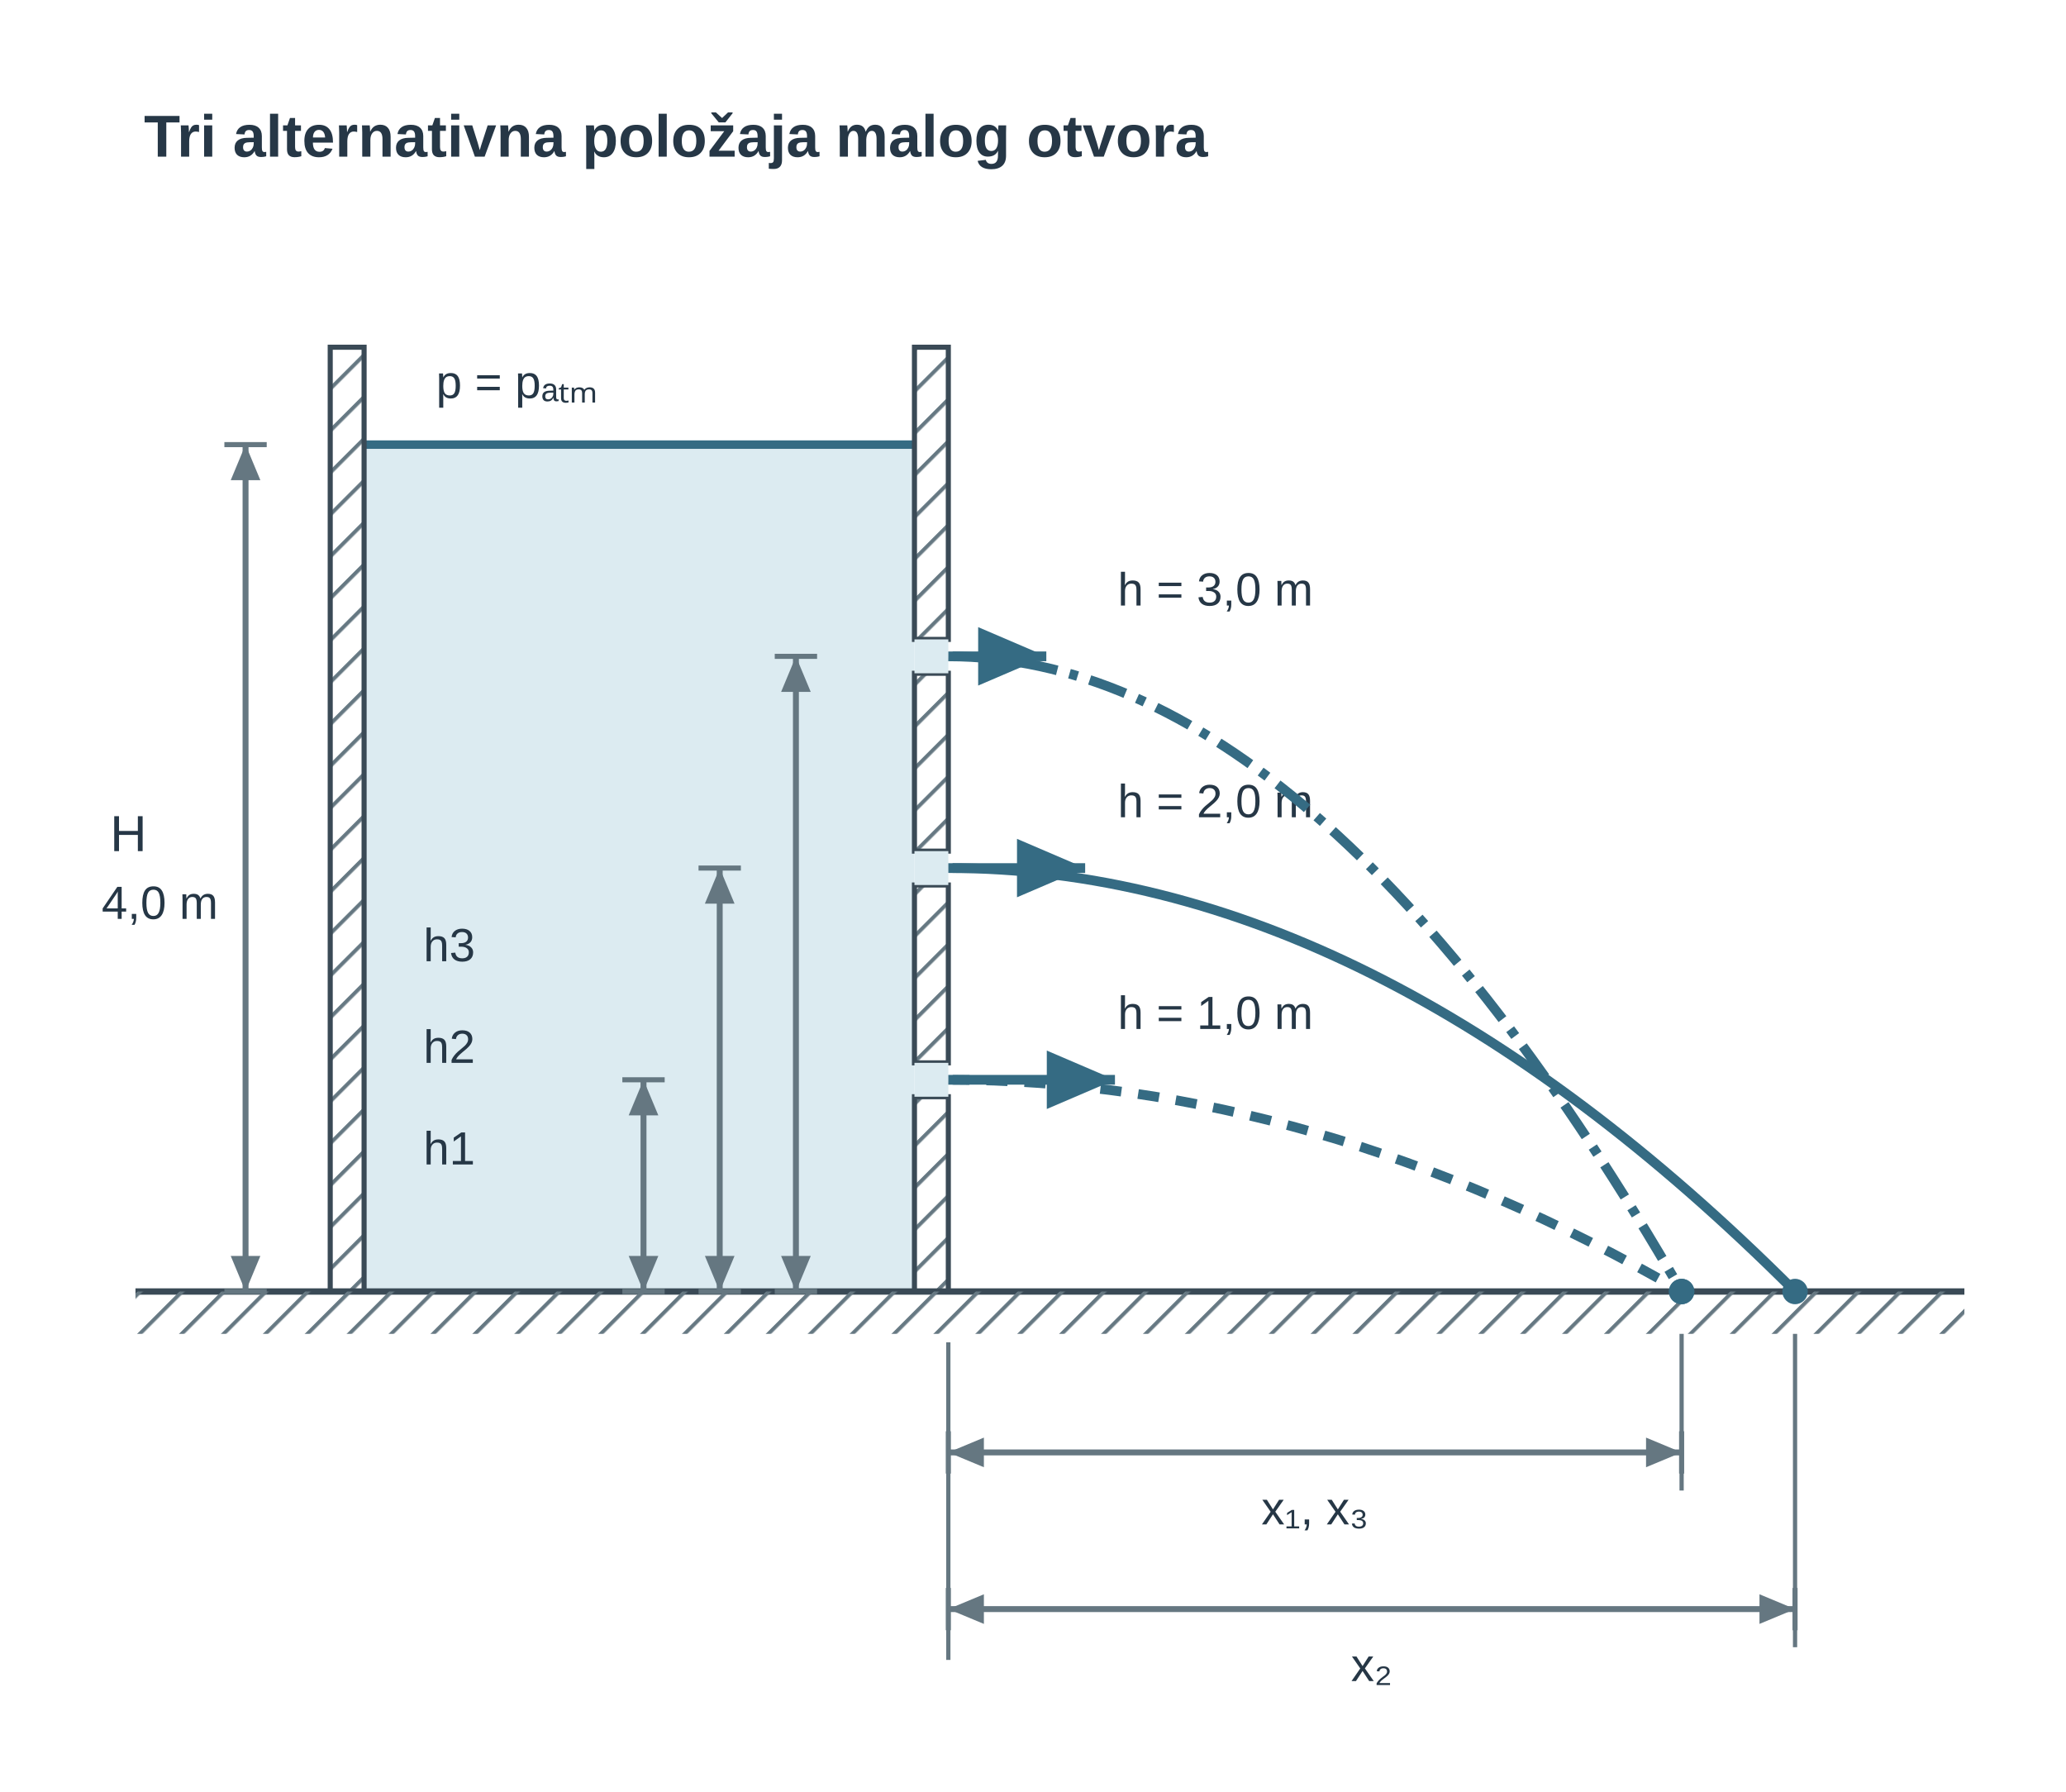
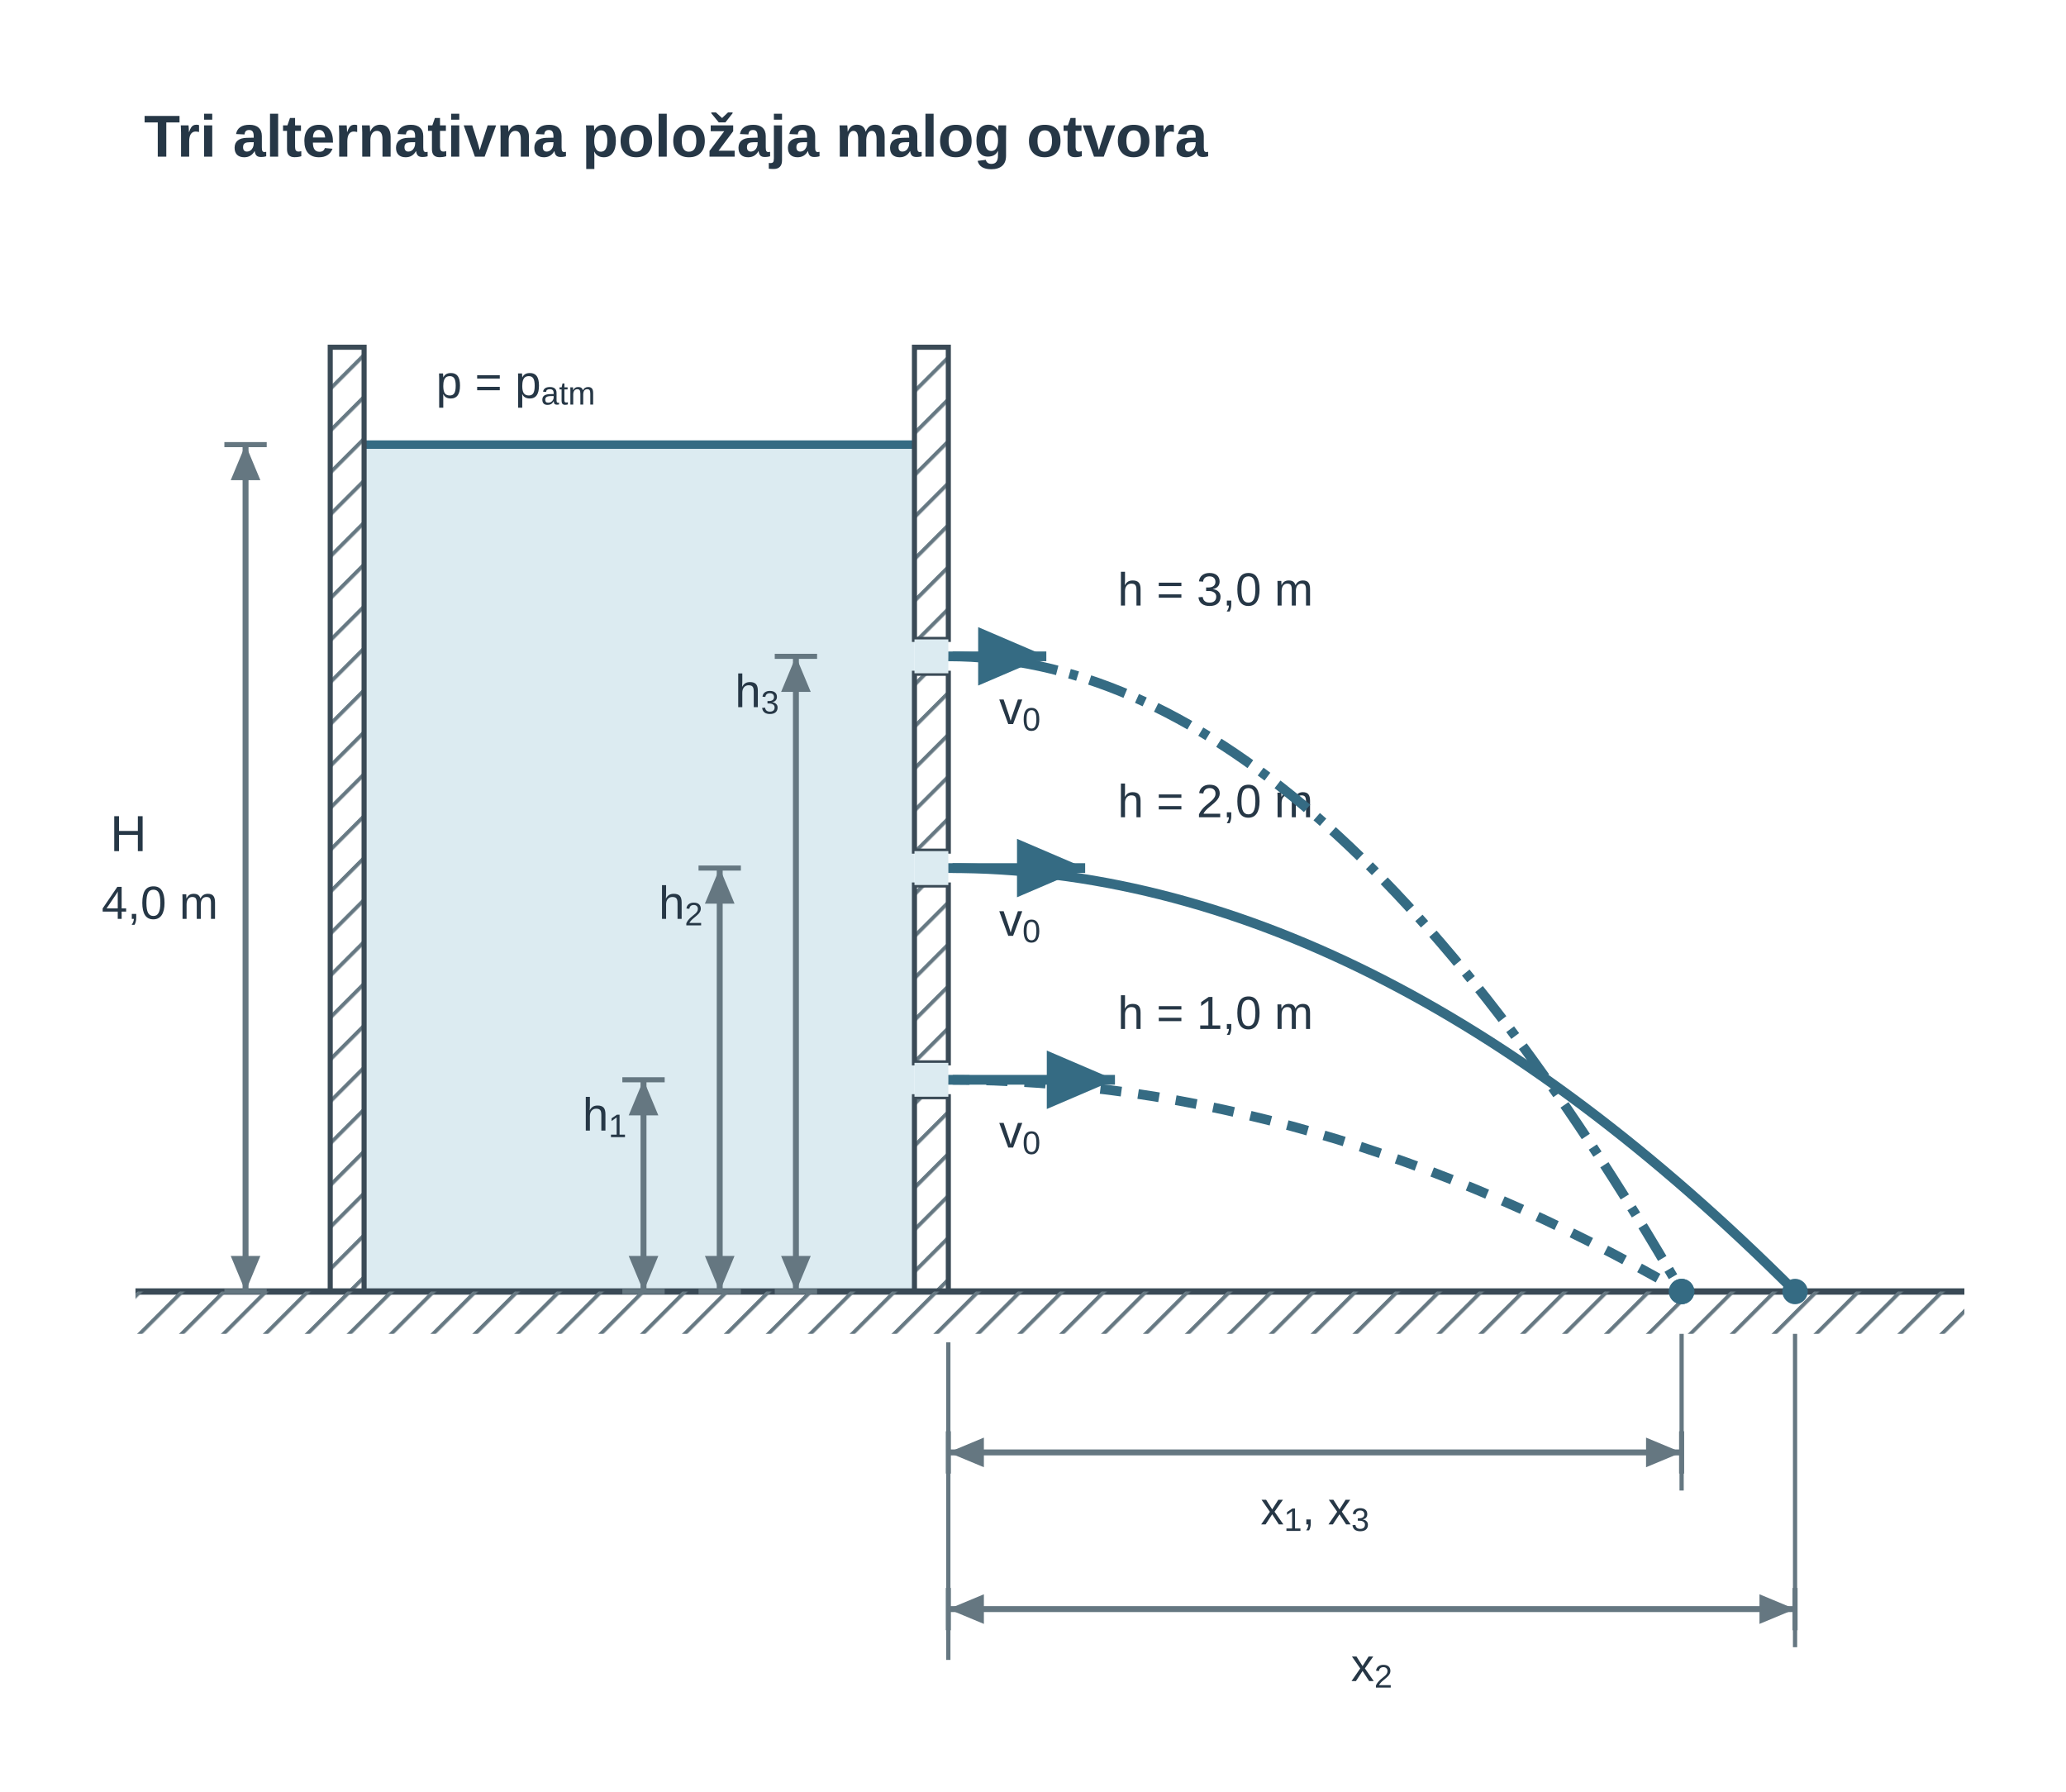
<svg xmlns="http://www.w3.org/2000/svg" viewBox="0 0 488 423" role="img" aria-labelledby="u09v2_title u09v2_desc" preserveAspectRatio="xMidYMid meet" style="display:block;width:100%;max-width:488px;height:auto;">
  <defs>
    <pattern id="u09v2_hatch" width="7" height="7" patternUnits="userSpaceOnUse" patternTransform="rotate(45)">
      <line x1="0" y1="0" x2="0" y2="7" stroke="#657781" stroke-width="1.8" />
    </pattern>
    <marker id="u09v2_v" markerWidth="7" markerHeight="6" refX="7" refY="3" orient="auto">
      <path d="M0 0 L7 3 L0 6 Z" fill="#356b83" />
    </marker>
    <marker id="u09v2_dim" markerWidth="6" markerHeight="5" refX="6" refY="2.5" orient="auto-start-reverse">
      <path d="M0 0 L6 2.5 L0 5 Z" fill="#657781" />
    </marker>
    <marker id="u09v2_dimSmall" markerWidth="3" markerHeight="3" refX="3" refY="1.5" orient="auto-start-reverse">
      <path d="M0 0 L3 1.5 L0 3 Z" fill="#356b83" />
    </marker>
  </defs>
  <g id="u09v2_title-scene-1" transform="translate(-4 -5)">
    <g font-family="Arial, Liberation Sans, sans-serif" fill="#3a4a56">
      <text x="38" y="42" font-size="14" fill="#263746" text-anchor="start" font-weight="700">Tri alternativna položaja malog otvora</text>
      <rect x="90" y="110" width="130" height="200" rx="0" fill="#dcebf1" stroke="none" stroke-width="1.2" />
      <line x1="90" y1="110" x2="220" y2="110" stroke="#356b83" stroke-width="2" />
      <rect x="82" y="87" width="8" height="223" rx="0" fill="url(#u09v2_hatch)" stroke="#3a4a56" stroke-width="1.2" />
      <rect x="220" y="87" width="8" height="69" rx="0" fill="url(#u09v2_hatch)" stroke="#3a4a56" stroke-width="1.2" />
      <rect x="220" y="164" width="8" height="42" rx="0" fill="url(#u09v2_hatch)" stroke="#3a4a56" stroke-width="1.2" />
      <rect x="220" y="214" width="8" height="42" rx="0" fill="url(#u09v2_hatch)" stroke="#3a4a56" stroke-width="1.2" />
      <rect x="220" y="264" width="8" height="46" rx="0" fill="url(#u09v2_hatch)" stroke="#3a4a56" stroke-width="1.2" />
      <line x1="36" y1="310" x2="468" y2="310" stroke="#3a4a56" stroke-width="1.5" />
      <rect x="36" y="310" width="432" height="10" rx="0" fill="url(#u09v2_hatch)" stroke="none" stroke-width="1.2" />
      <line x1="57" y1="110" x2="67" y2="110" stroke="#657781" stroke-width="1.2" />
      <line x1="57" y1="310" x2="67" y2="310" stroke="#657781" stroke-width="1.2" />
      <path id="u09v2_H" d="M62 110 L62 310" fill="none" stroke="#657781" stroke-width="1.4" marker-start="url(#u09v2_dim)" marker-end="url(#u09v2_dim)" />
      <text x="30" y="206" font-size="12" fill="#263746" text-anchor="start">H</text>
      <text x="28" y="222" font-size="11" fill="#263746" text-anchor="start">4,0 m</text>
-       <text x="107" y="99" font-size="11" fill="#263746" text-anchor="start">p = pₐₜₘ</text>
+       <text x="107" y="99" font-size="11" fill="#263746" text-anchor="start">p = p<tspan baseline-shift="sub" font-size="0.7em">atm</tspan>
+       </text>
      <rect x="220" y="256" width="8" height="8" rx="0" fill="#dcebf1" stroke="none" stroke-width="1.2" />
      <path id="u09v2_jet1" d="M228 260 Q314.603 260 401.205 310" fill="none" stroke="#356b83" stroke-width="2.3" stroke-dasharray="5 4" />
      <path d="M229 260 L267.36 260" fill="none" stroke="#356b83" stroke-width="2.3" marker-end="url(#u09v2_v)" />
      <text x="268" y="248" font-size="11" fill="#263746" text-anchor="start">h = 1,0 m</text>
+       <text x="240" y="276" font-size="11" fill="#263746" text-anchor="start">v<tspan baseline-shift="sub" font-size="0.7em">0</tspan>
+       </text>
      <line x1="151" y1="260" x2="161" y2="260" stroke="#657781" stroke-width="1.2" />
      <line x1="151" y1="310" x2="161" y2="310" stroke="#657781" stroke-width="1.2" />
      <path id="u09v2_h1" d="M156 260 L156 310" fill="none" stroke="#657781" stroke-width="1.4" marker-start="url(#u09v2_dim)" marker-end="url(#u09v2_dim)" />
-       <text x="104" y="280" font-size="11" fill="#263746" text-anchor="start">h1</text>
+       <text x="152" y="272" font-size="11" fill="#263746" text-anchor="end">h<tspan baseline-shift="sub" font-size="0.7em">1</tspan>
+       </text>
      <circle id="u09v2_impact1" cx="401.205" cy="310" r="3" fill="#356b83" />
      <rect x="220" y="206" width="8" height="8" rx="0" fill="#dcebf1" stroke="none" stroke-width="1.2" />
      <path id="u09v2_jet2" d="M228 210 Q328.0 210 428.0 310" fill="none" stroke="#356b83" stroke-width="2.3" />
      <path d="M229 210 L260.321 210" fill="none" stroke="#356b83" stroke-width="2.3" marker-end="url(#u09v2_v)" />
      <text x="268" y="198" font-size="11" fill="#263746" text-anchor="start">h = 2,0 m</text>
+       <text x="240" y="226" font-size="11" fill="#263746" text-anchor="start">v<tspan baseline-shift="sub" font-size="0.7em">0</tspan>
+       </text>
      <line x1="169" y1="210" x2="179" y2="210" stroke="#657781" stroke-width="1.2" />
      <line x1="169" y1="310" x2="179" y2="310" stroke="#657781" stroke-width="1.2" />
      <path id="u09v2_h2" d="M174 210 L174 310" fill="none" stroke="#657781" stroke-width="1.4" marker-start="url(#u09v2_dim)" marker-end="url(#u09v2_dim)" />
-       <text x="104" y="256" font-size="11" fill="#263746" text-anchor="start">h2</text>
+       <text x="170" y="222" font-size="11" fill="#263746" text-anchor="end">h<tspan baseline-shift="sub" font-size="0.7em">2</tspan>
+       </text>
      <circle id="u09v2_impact2" cx="428.0" cy="310" r="3" fill="#356b83" />
      <rect x="220" y="156" width="8" height="8" rx="0" fill="#dcebf1" stroke="none" stroke-width="1.2" />
      <path id="u09v2_jet3" d="M228 160 Q314.603 160 401.205 310" fill="none" stroke="#356b83" stroke-width="2.3" stroke-dasharray="9 3 2 3" />
      <path d="M229 160 L251.147 160" fill="none" stroke="#356b83" stroke-width="2.3" marker-end="url(#u09v2_v)" />
      <text x="268" y="148" font-size="11" fill="#263746" text-anchor="start">h = 3,0 m</text>
+       <text x="240" y="176" font-size="11" fill="#263746" text-anchor="start">v<tspan baseline-shift="sub" font-size="0.7em">0</tspan>
+       </text>
      <line x1="187" y1="160" x2="197" y2="160" stroke="#657781" stroke-width="1.2" />
      <line x1="187" y1="310" x2="197" y2="310" stroke="#657781" stroke-width="1.2" />
      <path id="u09v2_h3" d="M192 160 L192 310" fill="none" stroke="#657781" stroke-width="1.4" marker-start="url(#u09v2_dim)" marker-end="url(#u09v2_dim)" />
-       <text x="104" y="232" font-size="11" fill="#263746" text-anchor="start">h3</text>
+       <text x="188" y="172" font-size="11" fill="#263746" text-anchor="end">h<tspan baseline-shift="sub" font-size="0.7em">3</tspan>
+       </text>
      <circle id="u09v2_impact3" cx="401.205" cy="310" r="3" fill="#356b83" />
      <line x1="228" y1="322" x2="228" y2="397" stroke="#657781" stroke-width="1" />
      <line x1="401.205" y1="320" x2="401.205" y2="357" stroke="#657781" stroke-width="1" />
      <line x1="428" y1="320" x2="428" y2="394" stroke="#657781" stroke-width="1" />
      <line x1="228" y1="343" x2="228" y2="353" stroke="#657781" stroke-width="1.2" />
      <line x1="401.205" y1="343" x2="401.205" y2="353" stroke="#657781" stroke-width="1.2" />
      <path id="u09v2_equalrange" d="M228 348 L401.205 348" fill="none" stroke="#657781" stroke-width="1.4" marker-start="url(#u09v2_dim)" marker-end="url(#u09v2_dim)" />
-       <text x="314.603" y="365" font-size="11" fill="#263746" text-anchor="middle">x₁, x₃</text>
+       <text x="314.603" y="365" font-size="11" fill="#263746" text-anchor="middle">x<tspan baseline-shift="sub" font-size="0.7em">1</tspan>, x<tspan baseline-shift="sub" font-size="0.7em">3</tspan>
+       </text>
      <line x1="228" y1="380" x2="228" y2="390" stroke="#657781" stroke-width="1.2" />
      <line x1="428" y1="380" x2="428" y2="390" stroke="#657781" stroke-width="1.2" />
      <path id="u09v2_maxrange" d="M228 385 L428 385" fill="none" stroke="#657781" stroke-width="1.4" marker-start="url(#u09v2_dim)" marker-end="url(#u09v2_dim)" />
-       <text x="328.0" y="402" font-size="11" fill="#263746" text-anchor="middle">x₂</text>
+       <text x="328.0" y="402" font-size="11" fill="#263746" text-anchor="middle">x<tspan baseline-shift="sub" font-size="0.7em">2</tspan>
+       </text>
    </g>
  </g>
</svg>
